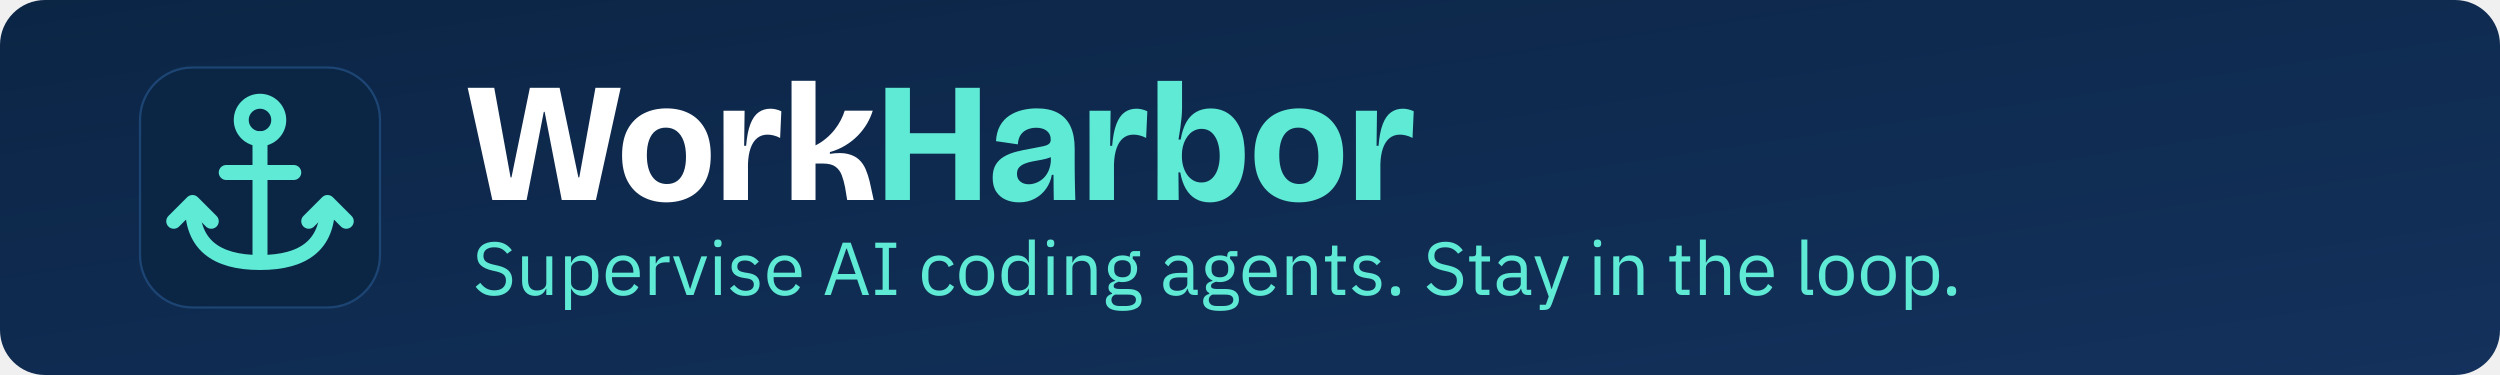
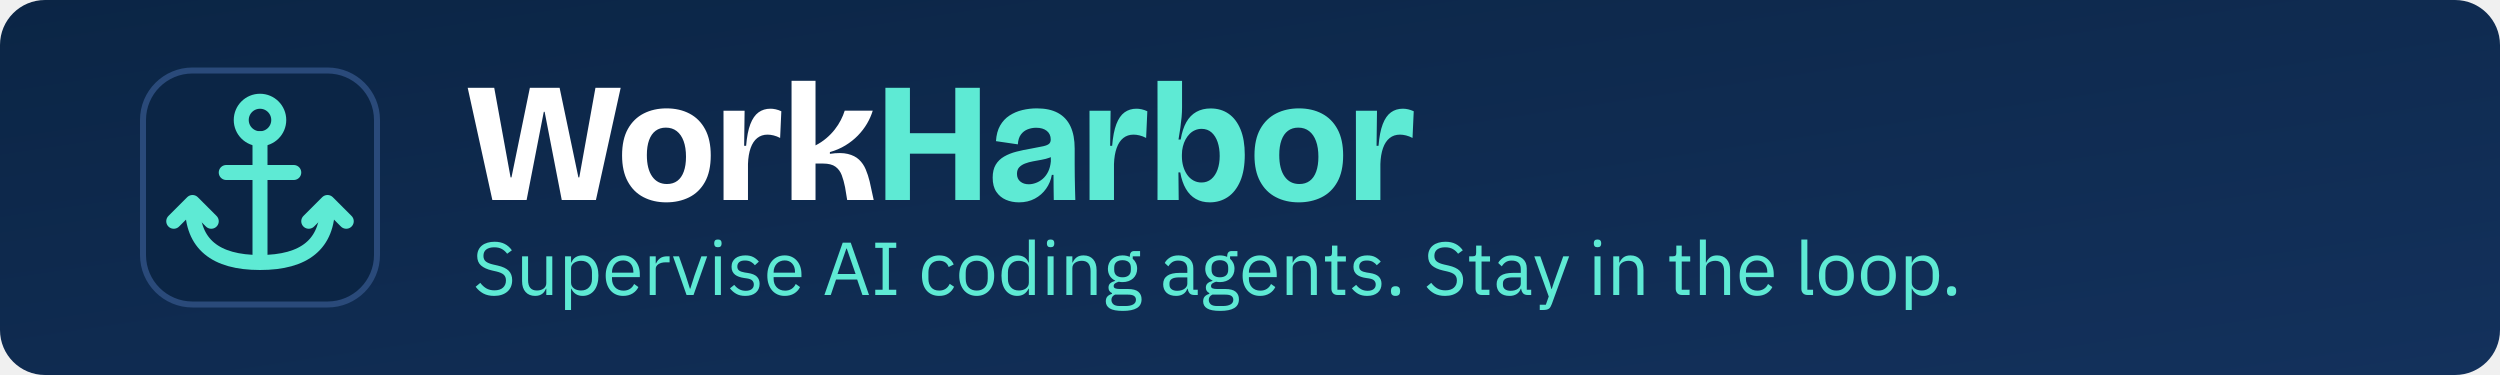
<svg xmlns="http://www.w3.org/2000/svg" viewBox="0 0 1000 150" width="1000" height="150">
  <defs>
    <linearGradient id="g" x1="0" y1="0" x2="1" y2="1">
      <stop offset="0" stop-color="#0b2545" />
      <stop offset="1" stop-color="#13315c" />
    </linearGradient>
  </defs>
  <rect width="1000" height="150" rx="18" fill="url(#g)" />
  <g transform="translate(56 27) scale(1.5)">
-     <rect width="64" height="64" rx="14" fill="#0b2545" stroke="#1d4573" stroke-width="0.6" />
+     <rect x="0.8" y="0.8" width="62.4" height="62.4" rx="13.2" fill="#0b2545" stroke="#2a4a7a" stroke-width="1.6" />
    <g fill="none" stroke="#5eead4" stroke-width="4" stroke-linecap="round" stroke-linejoin="round">
      <circle cx="32" cy="14" r="5" />
      <path d="M32 19V51" />
      <path d="M23 28H41" />
      <path d="M14 37Q14 52 32 52Q50 52 50 37" />
      <path d="M9 41L14 36L19 41" />
      <path d="M45 41L50 36L55 41" />
    </g>
  </g>
  <g>
    <path fill="#ffffff" d="M196.94 80 187.08 35.12H197.69L204.23 70.95H204.59L211.95 35.12H223.84L231.36 70.95H231.71L238.18 35.12H248.27L238.37 80H224.7L217.85 44.71H217.52L210.64 80H196.94Z M266.53 80.94Q261.37 80.94 257.36 78.85Q253.36 76.77 251.1 72.59Q248.83 68.42 248.83 62.15Q248.83 55.73 251.16 51.57Q253.49 47.42 257.51 45.38Q261.53 43.35 266.6 43.35Q271.83 43.35 275.81 45.44Q279.8 47.53 282.05 51.7Q284.3 55.87 284.3 62.18Q284.3 68.64 281.97 72.8Q279.64 76.96 275.61 78.95Q271.58 80.94 266.53 80.94ZM266.78 73.61Q269.24 73.61 270.93 72.35Q272.62 71.1 273.51 68.64Q274.4 66.18 274.4 62.72Q274.4 59 273.44 56.42Q272.49 53.84 270.7 52.45Q268.91 51.05 266.34 51.05Q263.94 51.05 262.23 52.32Q260.53 53.59 259.63 56.06Q258.74 58.52 258.74 62.03Q258.74 67.56 260.87 70.59Q262.99 73.61 266.78 73.61Z M289.42 80V61.65L289.4 44.29H297.84L297.66 58.32H298.45Q298.89 52.91 300.14 49.66Q301.39 46.41 303.42 44.94Q305.45 43.48 308.17 43.48Q309.17 43.48 310.27 43.72Q311.37 43.96 312.53 44.5L312.05 55.18Q310.75 54.49 309.45 54.17Q308.15 53.85 307.03 53.85Q304.61 53.85 302.91 55.21Q301.2 56.57 300.26 59.19Q299.32 61.81 299.19 65.58V80H289.42Z M316.62 80V32.33H326.21V58.16Q328.6 56.93 330.51 55.31Q332.43 53.69 333.89 51.82Q335.35 49.96 336.33 48.03Q337.32 46.11 337.88 44.28H349.09Q348.3 46.9 346.81 49.45Q345.31 52 343.15 54.22Q340.99 56.44 338.17 58.16Q335.35 59.88 331.96 60.83V61.54Q336.3 60.89 339.11 61.57Q341.92 62.25 343.62 63.86Q345.32 65.47 346.28 67.74Q347.24 70.01 347.86 72.58L349.48 80H338.87L338.03 74.89Q337.5 72.21 336.7 70.08Q335.9 67.95 334.21 66.69Q332.51 65.43 329.24 65.42L326.21 65.41V80H316.62Z" />
    <path fill="#5eead4" d="M382.12 80V35.12H391.93V80H382.12ZM354.16 80V35.12H363.97V80H354.16ZM360.83 61.48V53.27H386.84V61.48H360.83Z M407.57 80.94Q404.77 80.94 402.38 79.92Q399.99 78.89 398.53 76.72Q397.07 74.55 397.07 71.07Q397.07 67.91 398.29 65.88Q399.51 63.85 401.67 62.61Q403.83 61.36 406.6 60.66Q409.38 59.95 412.45 59.44Q415.64 58.87 417.31 58.49Q418.99 58.11 419.64 57.51Q420.29 56.91 420.29 55.8Q420.29 53.61 418.72 52.35Q417.16 51.1 414.44 51.1Q412.73 51.1 411.1 51.72Q409.47 52.34 408.38 53.79Q407.29 55.24 407.14 57.74L398.39 56.46Q398.61 52.75 400.05 50.23Q401.49 47.71 403.82 46.2Q406.14 44.69 408.96 44.02Q411.79 43.35 414.74 43.35Q419.82 43.35 423.17 45.17Q426.53 46.99 428.2 50.56Q429.87 54.13 429.87 59.43V65.78Q429.88 68.12 429.91 70.51Q429.94 72.9 430 75.27Q430.05 77.65 430.13 80H421.51Q421.48 77.65 421.44 75.15Q421.4 72.66 421.4 69.94H420.73Q420.22 72.97 418.45 75.47Q416.69 77.98 413.92 79.46Q411.16 80.94 407.57 80.94ZM411.51 73.71Q412.87 73.71 414.32 73.18Q415.78 72.66 417.06 71.57Q418.35 70.48 419.24 68.72Q420.12 66.96 420.34 64.53L420.31 61.72L422.05 61.61Q421.27 62.53 419.83 63.06Q418.39 63.6 416.66 63.9Q414.94 64.2 413.21 64.53Q411.47 64.85 410.02 65.41Q408.57 65.97 407.68 66.92Q406.79 67.88 406.79 69.55Q406.79 71.52 408.12 72.61Q409.45 73.71 411.51 73.71Z M435.82 80V61.65L435.8 44.29H444.24L444.06 58.32H444.86Q445.3 52.91 446.54 49.66Q447.79 46.41 449.82 44.94Q451.85 43.48 454.57 43.48Q455.57 43.48 456.67 43.72Q457.78 43.96 458.93 44.5L458.45 55.18Q457.15 54.49 455.86 54.17Q454.56 53.85 453.43 53.85Q451.02 53.85 449.31 55.21Q447.61 56.57 446.67 59.19Q445.73 61.81 445.59 65.58V80H435.82Z M483.91 80.94Q480.72 80.94 478.32 79.57Q475.91 78.21 474.35 75.53Q472.79 72.86 472.1 68.97H471.37L471.48 80H463L463.02 65.31L463 32.35H472.82V42.97Q472.82 44.76 472.64 46.83Q472.46 48.9 472.14 51.15Q471.82 53.39 471.4 55.8H472.28Q472.97 51.65 474.52 48.89Q476.07 46.14 478.53 44.76Q480.99 43.38 484.26 43.38Q488.4 43.38 491.46 45.51Q494.51 47.64 496.21 51.76Q497.91 55.88 497.91 61.94Q497.91 68.23 496.1 72.45Q494.29 76.67 491.14 78.81Q487.98 80.94 483.91 80.94ZM480.6 73Q482.89 73 484.53 71.62Q486.16 70.24 487.02 67.84Q487.88 65.44 487.88 62.39Q487.88 59.3 487.06 56.85Q486.23 54.4 484.62 52.97Q483 51.54 480.64 51.54Q479.25 51.54 478.03 52.07Q476.81 52.59 475.86 53.55Q474.91 54.51 474.21 55.8Q473.52 57.09 473.14 58.64Q472.76 60.2 472.76 61.88V62.6Q472.76 64.72 473.31 66.6Q473.86 68.48 474.88 69.92Q475.9 71.37 477.35 72.18Q478.8 73 480.6 73Z M519.49 80.94Q514.33 80.94 510.32 78.85Q506.32 76.77 504.06 72.59Q501.79 68.42 501.79 62.15Q501.79 55.73 504.12 51.57Q506.45 47.42 510.47 45.38Q514.49 43.35 519.56 43.35Q524.79 43.35 528.77 45.44Q532.76 47.53 535.01 51.7Q537.26 55.87 537.26 62.18Q537.26 68.64 534.93 72.8Q532.6 76.96 528.57 78.95Q524.54 80.94 519.49 80.94ZM519.74 73.61Q522.2 73.61 523.89 72.35Q525.58 71.1 526.47 68.64Q527.36 66.18 527.36 62.72Q527.36 59 526.4 56.42Q525.45 53.84 523.66 52.45Q521.87 51.05 519.3 51.05Q516.9 51.05 515.19 52.32Q513.49 53.59 512.59 56.06Q511.7 58.52 511.7 62.03Q511.7 67.56 513.83 70.59Q515.95 73.61 519.74 73.61Z M542.38 80V61.65L542.36 44.29H550.8L550.62 58.32H551.41Q551.85 52.91 553.1 49.66Q554.35 46.41 556.38 44.94Q558.41 43.48 561.13 43.48Q562.13 43.48 563.23 43.72Q564.33 43.96 565.49 44.5L565.01 55.18Q563.71 54.49 562.41 54.17Q561.11 53.85 559.99 53.85Q557.57 53.85 555.87 55.21Q554.16 56.57 553.22 59.19Q552.28 61.81 552.15 65.58V80H542.38Z" />
    <path fill="#5eead4" d="M197.67 118.36Q195.12 118.36 193.32 117.39Q191.52 116.41 190.26 114.7L192.12 113.14Q193.23 114.61 194.58 115.38Q195.93 116.14 197.76 116.14Q200.01 116.14 201.19 115.06Q202.38 113.98 202.38 112.18Q202.38 110.68 201.48 109.87Q200.58 109.06 198.51 108.58L196.8 108.19Q193.92 107.53 192.41 106.19Q190.89 104.86 190.89 102.43Q190.89 101.05 191.4 99.97Q191.91 98.89 192.82 98.17Q193.74 97.45 195.01 97.08Q196.29 96.7 197.82 96.7Q200.19 96.7 201.88 97.57Q203.58 98.44 204.75 100.12L202.86 101.5Q201.99 100.3 200.76 99.61Q199.53 98.92 197.7 98.92Q195.69 98.92 194.53 99.78Q193.38 100.63 193.38 102.34Q193.38 103.84 194.35 104.61Q195.33 105.37 197.31 105.82L199.02 106.21Q202.11 106.9 203.49 108.31Q204.87 109.72 204.87 112.06Q204.87 113.5 204.38 114.67Q203.88 115.84 202.95 116.65Q202.02 117.46 200.69 117.91Q199.35 118.36 197.67 118.36Z M218.52 115.48H218.4Q218.16 116.02 217.81 116.55Q217.47 117.07 216.96 117.47Q216.45 117.88 215.73 118.12Q215.01 118.36 214.05 118.36Q211.65 118.36 210.24 116.81Q208.83 115.27 208.83 112.45V102.52H211.23V112.03Q211.23 116.2 214.77 116.2Q215.49 116.2 216.17 116.02Q216.84 115.84 217.37 115.48Q217.89 115.12 218.21 114.56Q218.52 114.01 218.52 113.23V102.52H220.92V118H218.52V115.48Z M226.02 102.52H228.42V105.04H228.54Q229.14 103.57 230.29 102.86Q231.45 102.16 233.07 102.16Q234.51 102.16 235.68 102.73Q236.85 103.3 237.68 104.35Q238.5 105.4 238.94 106.9Q239.37 108.4 239.37 110.26Q239.37 112.12 238.94 113.62Q238.5 115.12 237.68 116.17Q236.85 117.22 235.68 117.79Q234.51 118.36 233.07 118.36Q229.92 118.36 228.54 115.48H228.42V124H226.02V102.52ZM232.41 116.2Q234.45 116.2 235.62 114.92Q236.79 113.65 236.79 111.58V108.94Q236.79 106.87 235.62 105.59Q234.45 104.32 232.41 104.32Q231.6 104.32 230.87 104.55Q230.13 104.77 229.59 105.16Q229.05 105.55 228.73 106.11Q228.42 106.66 228.42 107.29V113.05Q228.42 113.8 228.73 114.39Q229.05 114.97 229.59 115.38Q230.13 115.78 230.87 115.99Q231.6 116.2 232.41 116.2Z M249.24 118.36Q247.65 118.36 246.38 117.79Q245.1 117.22 244.19 116.16Q243.27 115.09 242.78 113.61Q242.28 112.12 242.28 110.26Q242.28 108.43 242.78 106.93Q243.27 105.43 244.19 104.36Q245.1 103.3 246.38 102.73Q247.65 102.16 249.24 102.16Q250.8 102.16 252.03 102.73Q253.26 103.3 254.13 104.31Q255 105.31 255.47 106.69Q255.93 108.07 255.93 109.72V110.86H244.8V111.58Q244.8 112.57 245.12 113.42Q245.43 114.28 246.02 114.91Q246.6 115.54 247.46 115.9Q248.31 116.26 249.39 116.26Q250.86 116.26 251.96 115.57Q253.05 114.88 253.65 113.59L255.36 114.82Q254.61 116.41 253.02 117.39Q251.43 118.36 249.24 118.36ZM249.24 104.17Q248.25 104.17 247.44 104.52Q246.63 104.86 246.05 105.49Q245.46 106.12 245.13 106.97Q244.8 107.83 244.8 108.85V109.06H253.35V108.73Q253.35 106.66 252.22 105.42Q251.1 104.17 249.24 104.17Z M259.89 118V102.52H262.29V105.37H262.44Q262.86 104.26 263.94 103.39Q265.02 102.52 266.91 102.52H267.84V104.92H266.43Q264.48 104.92 263.39 105.66Q262.29 106.39 262.29 107.5V118H259.89Z M274.62 118 269.19 102.52H271.59L274.29 110.2L275.97 115.48H276.12L277.8 110.2L280.56 102.52H282.87L277.41 118H274.62Z M287.16 98.89Q286.38 98.89 286.03 98.52Q285.69 98.14 285.69 97.54V97.15Q285.69 96.55 286.03 96.17Q286.38 95.8 287.16 95.8Q287.94 95.8 288.28 96.17Q288.63 96.55 288.63 97.15V97.54Q288.63 98.14 288.28 98.52Q287.94 98.89 287.16 98.89ZM285.96 102.52H288.36V118H285.96V102.52Z M298.11 118.36Q295.95 118.36 294.49 117.53Q293.04 116.71 291.99 115.33L293.7 113.95Q294.6 115.09 295.71 115.7Q296.82 116.32 298.29 116.32Q299.82 116.32 300.67 115.66Q301.53 115 301.53 113.8Q301.53 112.9 300.94 112.25Q300.36 111.61 298.83 111.37L297.6 111.19Q296.52 111.04 295.62 110.72Q294.72 110.41 294.04 109.89Q293.37 109.36 292.99 108.58Q292.62 107.8 292.62 106.72Q292.62 105.58 293.04 104.72Q293.46 103.87 294.19 103.3Q294.93 102.73 295.95 102.44Q296.97 102.16 298.14 102.16Q300.03 102.16 301.3 102.82Q302.58 103.48 303.54 104.65L301.95 106.09Q301.44 105.37 300.45 104.78Q299.46 104.2 297.96 104.2Q296.46 104.2 295.69 104.84Q294.93 105.49 294.93 106.6Q294.93 107.74 295.69 108.25Q296.46 108.76 297.9 109L299.1 109.18Q301.68 109.57 302.76 110.67Q303.84 111.76 303.84 113.53Q303.84 115.78 302.31 117.07Q300.78 118.36 298.11 118.36Z M313.89 118.36Q312.3 118.36 311.02 117.79Q309.75 117.22 308.83 116.16Q307.92 115.09 307.42 113.61Q306.93 112.12 306.93 110.26Q306.93 108.43 307.42 106.93Q307.92 105.43 308.83 104.36Q309.75 103.3 311.02 102.73Q312.3 102.16 313.89 102.16Q315.45 102.16 316.68 102.73Q317.91 103.3 318.78 104.31Q319.65 105.31 320.12 106.69Q320.58 108.07 320.58 109.72V110.86H309.45V111.58Q309.45 112.57 309.76 113.42Q310.08 114.28 310.66 114.91Q311.25 115.54 312.1 115.9Q312.96 116.26 314.04 116.26Q315.51 116.26 316.6 115.57Q317.7 114.88 318.3 113.59L320.01 114.82Q319.26 116.41 317.67 117.39Q316.08 118.36 313.89 118.36ZM313.89 104.17Q312.9 104.17 312.09 104.52Q311.28 104.86 310.69 105.49Q310.11 106.12 309.78 106.97Q309.45 107.83 309.45 108.85V109.06H318V108.73Q318 106.66 316.88 105.42Q315.75 104.17 313.89 104.17Z M344.97 118 342.87 111.82H334.41L332.31 118H329.76L337.08 97.06H340.29L347.61 118H344.97ZM338.7 99.4H338.55L335.01 109.6H342.24L338.7 99.4Z M350.1 118V115.9H353.04V99.16H350.1V97.06H358.5V99.16H355.56V115.9H358.5V118H350.1Z M375.69 118.36Q374.07 118.36 372.78 117.79Q371.49 117.22 370.61 116.17Q369.72 115.12 369.25 113.62Q368.79 112.12 368.79 110.26Q368.79 108.4 369.25 106.9Q369.72 105.4 370.61 104.35Q371.49 103.3 372.78 102.73Q374.07 102.16 375.69 102.16Q378 102.16 379.39 103.17Q380.79 104.17 381.48 105.79L379.47 106.81Q379.05 105.61 378.09 104.95Q377.13 104.29 375.69 104.29Q374.61 104.29 373.8 104.64Q372.99 104.98 372.45 105.59Q371.91 106.21 371.64 107.06Q371.37 107.92 371.37 108.94V111.58Q371.37 113.62 372.46 114.92Q373.56 116.23 375.69 116.23Q378.6 116.23 379.89 113.53L381.63 114.7Q380.88 116.38 379.39 117.37Q377.91 118.36 375.69 118.36Z M390.69 118.36Q389.13 118.36 387.84 117.79Q386.55 117.22 385.63 116.16Q384.72 115.09 384.21 113.61Q383.7 112.12 383.7 110.26Q383.7 108.43 384.21 106.93Q384.72 105.43 385.63 104.36Q386.55 103.3 387.84 102.73Q389.13 102.16 390.69 102.16Q392.25 102.16 393.52 102.73Q394.8 103.3 395.73 104.36Q396.66 105.43 397.17 106.93Q397.68 108.43 397.68 110.26Q397.68 112.12 397.17 113.61Q396.66 115.09 395.73 116.16Q394.8 117.22 393.52 117.79Q392.25 118.36 390.69 118.36ZM390.69 116.23Q392.64 116.23 393.87 115.03Q395.1 113.83 395.1 111.37V109.15Q395.1 106.69 393.87 105.49Q392.64 104.29 390.69 104.29Q388.74 104.29 387.51 105.49Q386.28 106.69 386.28 109.15V111.37Q386.28 113.83 387.51 115.03Q388.74 116.23 390.69 116.23Z M411.54 115.48H411.42Q410.01 118.36 406.89 118.36Q405.45 118.36 404.28 117.79Q403.11 117.22 402.29 116.17Q401.46 115.12 401.03 113.62Q400.59 112.12 400.59 110.26Q400.59 108.4 401.03 106.9Q401.46 105.4 402.29 104.35Q403.11 103.3 404.28 102.73Q405.45 102.16 406.89 102.16Q408.51 102.16 409.67 102.86Q410.82 103.57 411.42 105.04H411.54V95.8H413.94V118H411.54V115.48ZM407.55 116.2Q408.36 116.2 409.1 115.99Q409.83 115.78 410.37 115.38Q410.91 114.97 411.23 114.39Q411.54 113.8 411.54 113.05V107.29Q411.54 106.66 411.23 106.11Q410.91 105.55 410.37 105.16Q409.83 104.77 409.1 104.55Q408.36 104.32 407.55 104.32Q405.51 104.32 404.34 105.59Q403.17 106.87 403.17 108.94V111.58Q403.17 113.65 404.34 114.92Q405.51 116.2 407.55 116.2Z M420.24 98.89Q419.46 98.89 419.12 98.52Q418.77 98.14 418.77 97.54V97.15Q418.77 96.55 419.12 96.17Q419.46 95.8 420.24 95.8Q421.02 95.8 421.37 96.17Q421.71 96.55 421.71 97.15V97.54Q421.71 98.14 421.37 98.52Q421.02 98.89 420.24 98.89ZM419.04 102.52H421.44V118H419.04V102.52Z M426.54 118V102.52H428.94V105.04H429.06Q429.63 103.72 430.67 102.94Q431.7 102.16 433.44 102.16Q435.84 102.16 437.24 103.7Q438.63 105.25 438.63 108.07V118H436.23V108.49Q436.23 104.32 432.72 104.32Q432 104.32 431.32 104.5Q430.65 104.68 430.11 105.04Q429.57 105.4 429.25 105.95Q428.94 106.51 428.94 107.26V118H426.54Z M456.63 119.71Q456.63 122.11 454.75 123.23Q452.88 124.36 449.13 124.36Q445.5 124.36 443.91 123.37Q442.32 122.38 442.32 120.55Q442.32 119.29 442.98 118.58Q443.64 117.88 444.78 117.55V117.22Q443.4 116.56 443.4 115.06Q443.4 113.89 444.15 113.28Q444.9 112.66 446.07 112.36V112.24Q444.69 111.58 443.92 110.35Q443.16 109.12 443.16 107.5Q443.16 106.33 443.58 105.34Q444 104.35 444.76 103.64Q445.53 102.94 446.59 102.55Q447.66 102.16 448.98 102.16Q450.63 102.16 451.92 102.76V102.49Q451.92 101.59 452.34 101Q452.76 100.42 453.72 100.42H456.03V102.52H453.09V103.51Q453.93 104.23 454.39 105.23Q454.86 106.24 454.86 107.5Q454.86 108.67 454.44 109.66Q454.02 110.65 453.25 111.36Q452.49 112.06 451.41 112.45Q450.33 112.84 449.01 112.84Q448.26 112.84 447.51 112.69Q446.73 112.9 446.1 113.31Q445.47 113.71 445.47 114.43Q445.47 115.12 446.13 115.36Q446.79 115.6 447.84 115.6H451.14Q454.02 115.6 455.32 116.69Q456.63 117.79 456.63 119.71ZM454.38 119.89Q454.38 118.96 453.67 118.41Q452.97 117.85 451.17 117.85H446.01Q444.57 118.51 444.57 119.95Q444.57 120.97 445.33 121.69Q446.1 122.41 447.93 122.41H450.15Q452.16 122.41 453.27 121.78Q454.38 121.15 454.38 119.89ZM449.01 110.92Q450.54 110.92 451.44 110.19Q452.34 109.45 452.34 107.92V107.08Q452.34 105.55 451.44 104.81Q450.54 104.08 449.01 104.08Q447.48 104.08 446.58 104.81Q445.68 105.55 445.68 107.08V107.92Q445.68 109.45 446.58 110.19Q447.48 110.92 449.01 110.92Z M477.75 118Q476.4 118 475.81 117.28Q475.23 116.56 475.08 115.48H474.93Q474.42 116.92 473.25 117.64Q472.08 118.36 470.46 118.36Q468 118.36 466.63 117.1Q465.27 115.84 465.27 113.68Q465.27 111.49 466.88 110.32Q468.48 109.15 471.87 109.15H474.93V107.62Q474.93 105.97 474.03 105.1Q473.13 104.23 471.27 104.23Q469.86 104.23 468.91 104.86Q467.97 105.49 467.34 106.54L465.9 105.19Q466.53 103.93 467.91 103.05Q469.29 102.16 471.39 102.16Q474.21 102.16 475.77 103.54Q477.33 104.92 477.33 107.38V115.9H479.1V118H477.75ZM470.85 116.32Q471.75 116.32 472.5 116.11Q473.25 115.9 473.79 115.51Q474.33 115.12 474.63 114.61Q474.93 114.1 474.93 113.5V110.95H471.75Q469.68 110.95 468.74 111.55Q467.79 112.15 467.79 113.29V113.92Q467.79 115.06 468.62 115.69Q469.44 116.32 470.85 116.32Z M495.57 119.71Q495.57 122.11 493.69 123.23Q491.82 124.36 488.07 124.36Q484.44 124.36 482.85 123.37Q481.26 122.38 481.26 120.55Q481.26 119.29 481.92 118.58Q482.58 117.88 483.72 117.55V117.22Q482.34 116.56 482.34 115.06Q482.34 113.89 483.09 113.28Q483.84 112.66 485.01 112.36V112.24Q483.63 111.58 482.86 110.35Q482.1 109.12 482.1 107.5Q482.1 106.33 482.52 105.34Q482.94 104.35 483.7 103.64Q484.47 102.94 485.53 102.55Q486.6 102.16 487.92 102.16Q489.57 102.16 490.86 102.76V102.49Q490.86 101.59 491.28 101Q491.7 100.42 492.66 100.42H494.97V102.52H492.03V103.51Q492.87 104.23 493.33 105.23Q493.8 106.24 493.8 107.5Q493.8 108.67 493.38 109.66Q492.96 110.65 492.19 111.36Q491.43 112.06 490.35 112.45Q489.27 112.84 487.95 112.84Q487.2 112.84 486.45 112.69Q485.67 112.9 485.04 113.31Q484.41 113.71 484.41 114.43Q484.41 115.12 485.07 115.36Q485.73 115.6 486.78 115.6H490.08Q492.96 115.6 494.26 116.69Q495.57 117.79 495.57 119.71ZM493.32 119.89Q493.32 118.96 492.61 118.41Q491.91 117.85 490.11 117.85H484.95Q483.51 118.51 483.51 119.95Q483.51 120.97 484.27 121.69Q485.04 122.41 486.87 122.41H489.09Q491.1 122.41 492.21 121.78Q493.32 121.15 493.32 119.89ZM487.95 110.92Q489.48 110.92 490.38 110.19Q491.28 109.45 491.28 107.92V107.08Q491.28 105.55 490.38 104.81Q489.48 104.08 487.95 104.08Q486.42 104.08 485.52 104.81Q484.62 105.55 484.62 107.08V107.92Q484.62 109.45 485.52 110.19Q486.42 110.92 487.95 110.92Z M504 118.36Q502.41 118.36 501.13 117.79Q499.86 117.22 498.94 116.16Q498.03 115.09 497.53 113.61Q497.04 112.12 497.04 110.26Q497.04 108.43 497.53 106.93Q498.03 105.43 498.94 104.36Q499.86 103.3 501.13 102.73Q502.41 102.16 504 102.16Q505.56 102.16 506.79 102.73Q508.02 103.3 508.89 104.31Q509.76 105.31 510.23 106.69Q510.69 108.07 510.69 109.72V110.86H499.56V111.58Q499.56 112.57 499.88 113.42Q500.19 114.28 500.77 114.91Q501.36 115.54 502.21 115.9Q503.07 116.26 504.15 116.26Q505.62 116.26 506.71 115.57Q507.81 114.88 508.41 113.59L510.12 114.82Q509.37 116.41 507.78 117.39Q506.19 118.36 504 118.36ZM504 104.17Q503.01 104.17 502.2 104.52Q501.39 104.86 500.81 105.49Q500.22 106.12 499.89 106.97Q499.56 107.83 499.56 108.85V109.06H508.11V108.73Q508.11 106.66 506.99 105.42Q505.86 104.17 504 104.17Z M514.65 118V102.52H517.05V105.04H517.17Q517.74 103.72 518.77 102.94Q519.81 102.16 521.55 102.16Q523.95 102.16 525.34 103.7Q526.74 105.25 526.74 108.07V118H524.34V108.49Q524.34 104.32 520.83 104.32Q520.11 104.32 519.43 104.5Q518.76 104.68 518.22 105.04Q517.68 105.4 517.36 105.95Q517.05 106.51 517.05 107.26V118H514.65Z M535.11 118Q533.85 118 533.21 117.3Q532.56 116.59 532.56 115.45V104.62H530.01V102.52H531.45Q532.23 102.52 532.51 102.2Q532.8 101.89 532.8 101.11V98.23H534.96V102.52H538.35V104.62H534.96V115.9H538.11V118H535.11Z M546.87 118.36Q544.71 118.36 543.25 117.53Q541.8 116.71 540.75 115.33L542.46 113.95Q543.36 115.09 544.47 115.7Q545.58 116.32 547.05 116.32Q548.58 116.32 549.43 115.66Q550.29 115 550.29 113.8Q550.29 112.9 549.7 112.25Q549.12 111.61 547.59 111.37L546.36 111.19Q545.28 111.04 544.38 110.72Q543.48 110.41 542.8 109.89Q542.13 109.36 541.75 108.58Q541.38 107.8 541.38 106.72Q541.38 105.58 541.8 104.72Q542.22 103.87 542.95 103.3Q543.69 102.73 544.71 102.44Q545.73 102.16 546.9 102.16Q548.79 102.16 550.06 102.82Q551.34 103.48 552.3 104.65L550.71 106.09Q550.2 105.37 549.21 104.78Q548.22 104.2 546.72 104.2Q545.22 104.2 544.45 104.84Q543.69 105.49 543.69 106.6Q543.69 107.74 544.45 108.25Q545.22 108.76 546.66 109L547.86 109.18Q550.44 109.57 551.52 110.67Q552.6 111.76 552.6 113.53Q552.6 115.78 551.07 117.07Q549.54 118.36 546.87 118.36Z M558.21 118.36Q557.25 118.36 556.81 117.88Q556.38 117.4 556.38 116.62V116.23Q556.38 115.45 556.81 114.97Q557.25 114.49 558.21 114.49Q559.17 114.49 559.61 114.97Q560.04 115.45 560.04 116.23V116.62Q560.04 117.4 559.61 117.88Q559.17 118.36 558.21 118.36Z M578.04 118.36Q575.49 118.36 573.69 117.39Q571.89 116.41 570.63 114.7L572.49 113.14Q573.6 114.61 574.95 115.38Q576.3 116.14 578.13 116.14Q580.38 116.14 581.57 115.06Q582.75 113.98 582.75 112.18Q582.75 110.68 581.85 109.87Q580.95 109.06 578.88 108.58L577.17 108.19Q574.29 107.53 572.77 106.19Q571.26 104.86 571.26 102.43Q571.26 101.05 571.77 99.97Q572.28 98.89 573.2 98.17Q574.11 97.45 575.38 97.08Q576.66 96.7 578.19 96.7Q580.56 96.7 582.25 97.57Q583.95 98.44 585.12 100.12L583.23 101.5Q582.36 100.3 581.13 99.61Q579.9 98.92 578.07 98.92Q576.06 98.92 574.9 99.78Q573.75 100.63 573.75 102.34Q573.75 103.84 574.73 104.61Q575.7 105.37 577.68 105.82L579.39 106.21Q582.48 106.9 583.86 108.31Q585.24 109.72 585.24 112.06Q585.24 113.5 584.75 114.67Q584.25 115.84 583.32 116.65Q582.39 117.46 581.05 117.91Q579.72 118.36 578.04 118.36Z M592.77 118Q591.51 118 590.87 117.3Q590.22 116.59 590.22 115.45V104.62H587.67V102.52H589.11Q589.89 102.52 590.17 102.2Q590.46 101.89 590.46 101.11V98.23H592.62V102.52H596.01V104.62H592.62V115.9H595.77V118H592.77Z M611.13 118Q609.78 118 609.19 117.28Q608.61 116.56 608.46 115.48H608.31Q607.8 116.92 606.63 117.64Q605.46 118.36 603.84 118.36Q601.38 118.36 600.01 117.1Q598.65 115.84 598.65 113.68Q598.65 111.49 600.25 110.32Q601.86 109.15 605.25 109.15H608.31V107.62Q608.31 105.97 607.41 105.1Q606.51 104.23 604.65 104.23Q603.24 104.23 602.29 104.86Q601.35 105.49 600.72 106.54L599.28 105.19Q599.91 103.93 601.29 103.05Q602.67 102.16 604.77 102.16Q607.59 102.16 609.15 103.54Q610.71 104.92 610.71 107.38V115.9H612.48V118H611.13ZM604.23 116.32Q605.13 116.32 605.88 116.11Q606.63 115.9 607.17 115.51Q607.71 115.12 608.01 114.61Q608.31 114.1 608.31 113.5V110.95H605.13Q603.06 110.95 602.11 111.55Q601.17 112.15 601.17 113.29V113.92Q601.17 115.06 601.99 115.69Q602.82 116.32 604.23 116.32Z M625.29 102.52H627.66L620.73 121.6Q620.46 122.29 620.19 122.75Q619.92 123.22 619.53 123.49Q619.14 123.76 618.56 123.88Q617.97 124 617.13 124H615.9V121.9H618.33L619.5 118.6L613.71 102.52H616.11L619.83 113.05L620.55 115.57H620.7L621.54 113.05L625.29 102.52Z M639 98.89Q638.22 98.89 637.88 98.52Q637.53 98.14 637.53 97.54V97.15Q637.53 96.55 637.88 96.17Q638.22 95.8 639 95.8Q639.78 95.8 640.12 96.17Q640.47 96.55 640.47 97.15V97.54Q640.47 98.14 640.12 98.52Q639.78 98.89 639 98.89ZM637.8 102.52H640.2V118H637.8V102.52Z M645.3 118V102.52H647.7V105.04H647.82Q648.39 103.72 649.42 102.94Q650.46 102.16 652.2 102.16Q654.6 102.16 656 103.7Q657.39 105.25 657.39 108.07V118H654.99V108.49Q654.99 104.32 651.48 104.32Q650.76 104.32 650.09 104.5Q649.41 104.68 648.87 105.04Q648.33 105.4 648.01 105.95Q647.7 106.51 647.7 107.26V118H645.3Z M672.84 118Q671.58 118 670.94 117.3Q670.29 116.59 670.29 115.45V104.62H667.74V102.52H669.18Q669.96 102.52 670.25 102.2Q670.53 101.89 670.53 101.11V98.23H672.69V102.52H676.08V104.62H672.69V115.9H675.84V118H672.84Z M679.95 95.8H682.35V105.04H682.47Q683.04 103.72 684.07 102.94Q685.11 102.16 686.85 102.16Q689.25 102.16 690.64 103.7Q692.04 105.25 692.04 108.07V118H689.64V108.49Q689.64 104.32 686.13 104.32Q685.41 104.32 684.74 104.5Q684.06 104.68 683.52 105.04Q682.98 105.4 682.66 105.95Q682.35 106.51 682.35 107.26V118H679.95V95.8Z M702.81 118.36Q701.22 118.36 699.95 117.79Q698.67 117.22 697.76 116.16Q696.84 115.09 696.35 113.61Q695.85 112.12 695.85 110.26Q695.85 108.43 696.35 106.93Q696.84 105.43 697.76 104.36Q698.67 103.3 699.95 102.73Q701.22 102.16 702.81 102.16Q704.37 102.16 705.6 102.73Q706.83 103.3 707.7 104.31Q708.57 105.31 709.04 106.69Q709.5 108.07 709.5 109.72V110.86H698.37V111.58Q698.37 112.57 698.69 113.42Q699 114.28 699.59 114.91Q700.17 115.54 701.03 115.9Q701.88 116.26 702.96 116.26Q704.43 116.26 705.53 115.57Q706.62 114.88 707.22 113.59L708.93 114.82Q708.18 116.41 706.59 117.39Q705 118.36 702.81 118.36ZM702.81 104.17Q701.82 104.17 701.01 104.52Q700.2 104.86 699.62 105.49Q699.03 106.12 698.7 106.97Q698.37 107.83 698.37 108.85V109.06H706.92V108.73Q706.92 106.66 705.8 105.42Q704.67 104.17 702.81 104.17Z M723.09 118Q721.83 118 721.19 117.3Q720.54 116.59 720.54 115.51V95.8H722.94V115.9H725.22V118H723.09Z M734.55 118.36Q732.99 118.36 731.7 117.79Q730.41 117.22 729.5 116.16Q728.58 115.09 728.07 113.61Q727.56 112.12 727.56 110.26Q727.56 108.43 728.07 106.93Q728.58 105.43 729.5 104.36Q730.41 103.3 731.7 102.73Q732.99 102.16 734.55 102.16Q736.11 102.16 737.38 102.73Q738.66 103.3 739.59 104.36Q740.52 105.43 741.03 106.93Q741.54 108.43 741.54 110.26Q741.54 112.12 741.03 113.61Q740.52 115.09 739.59 116.16Q738.66 117.22 737.38 117.79Q736.11 118.36 734.55 118.36ZM734.55 116.23Q736.5 116.23 737.73 115.03Q738.96 113.83 738.96 111.37V109.15Q738.96 106.69 737.73 105.49Q736.5 104.29 734.55 104.29Q732.6 104.29 731.37 105.49Q730.14 106.69 730.14 109.15V111.37Q730.14 113.83 731.37 115.03Q732.6 116.23 734.55 116.23Z M751.35 118.36Q749.79 118.36 748.5 117.79Q747.21 117.22 746.29 116.16Q745.38 115.09 744.87 113.61Q744.36 112.12 744.36 110.26Q744.36 108.43 744.87 106.93Q745.38 105.43 746.29 104.36Q747.21 103.3 748.5 102.73Q749.79 102.16 751.35 102.16Q752.91 102.16 754.18 102.73Q755.46 103.3 756.39 104.36Q757.32 105.43 757.83 106.93Q758.34 108.43 758.34 110.26Q758.34 112.12 757.83 113.61Q757.32 115.09 756.39 116.16Q755.46 117.22 754.18 117.79Q752.91 118.36 751.35 118.36ZM751.35 116.23Q753.3 116.23 754.53 115.03Q755.76 113.83 755.76 111.37V109.15Q755.76 106.69 754.53 105.49Q753.3 104.29 751.35 104.29Q749.4 104.29 748.17 105.49Q746.94 106.69 746.94 109.15V111.37Q746.94 113.83 748.17 115.03Q749.4 116.23 751.35 116.23Z M762.3 102.52H764.7V105.04H764.82Q765.42 103.57 766.58 102.86Q767.73 102.16 769.35 102.16Q770.79 102.16 771.96 102.73Q773.13 103.3 773.96 104.35Q774.78 105.4 775.22 106.9Q775.65 108.4 775.65 110.26Q775.65 112.12 775.22 113.62Q774.78 115.12 773.96 116.17Q773.13 117.22 771.96 117.79Q770.79 118.36 769.35 118.36Q766.2 118.36 764.82 115.48H764.7V124H762.3V102.52ZM768.69 116.2Q770.73 116.2 771.9 114.92Q773.07 113.65 773.07 111.58V108.94Q773.07 106.87 771.9 105.59Q770.73 104.32 768.69 104.32Q767.88 104.32 767.14 104.55Q766.41 104.77 765.87 105.16Q765.33 105.55 765.01 106.11Q764.7 106.66 764.7 107.29V113.05Q764.7 113.8 765.01 114.39Q765.33 114.97 765.87 115.38Q766.41 115.78 767.14 115.99Q767.88 116.2 768.69 116.2Z M780.63 118.36Q779.67 118.36 779.23 117.88Q778.8 117.4 778.8 116.62V116.23Q778.8 115.45 779.23 114.97Q779.67 114.49 780.63 114.49Q781.59 114.49 782.02 114.97Q782.46 115.45 782.46 116.23V116.62Q782.46 117.4 782.02 117.88Q781.59 118.36 780.63 118.36Z" />
  </g>
</svg>
